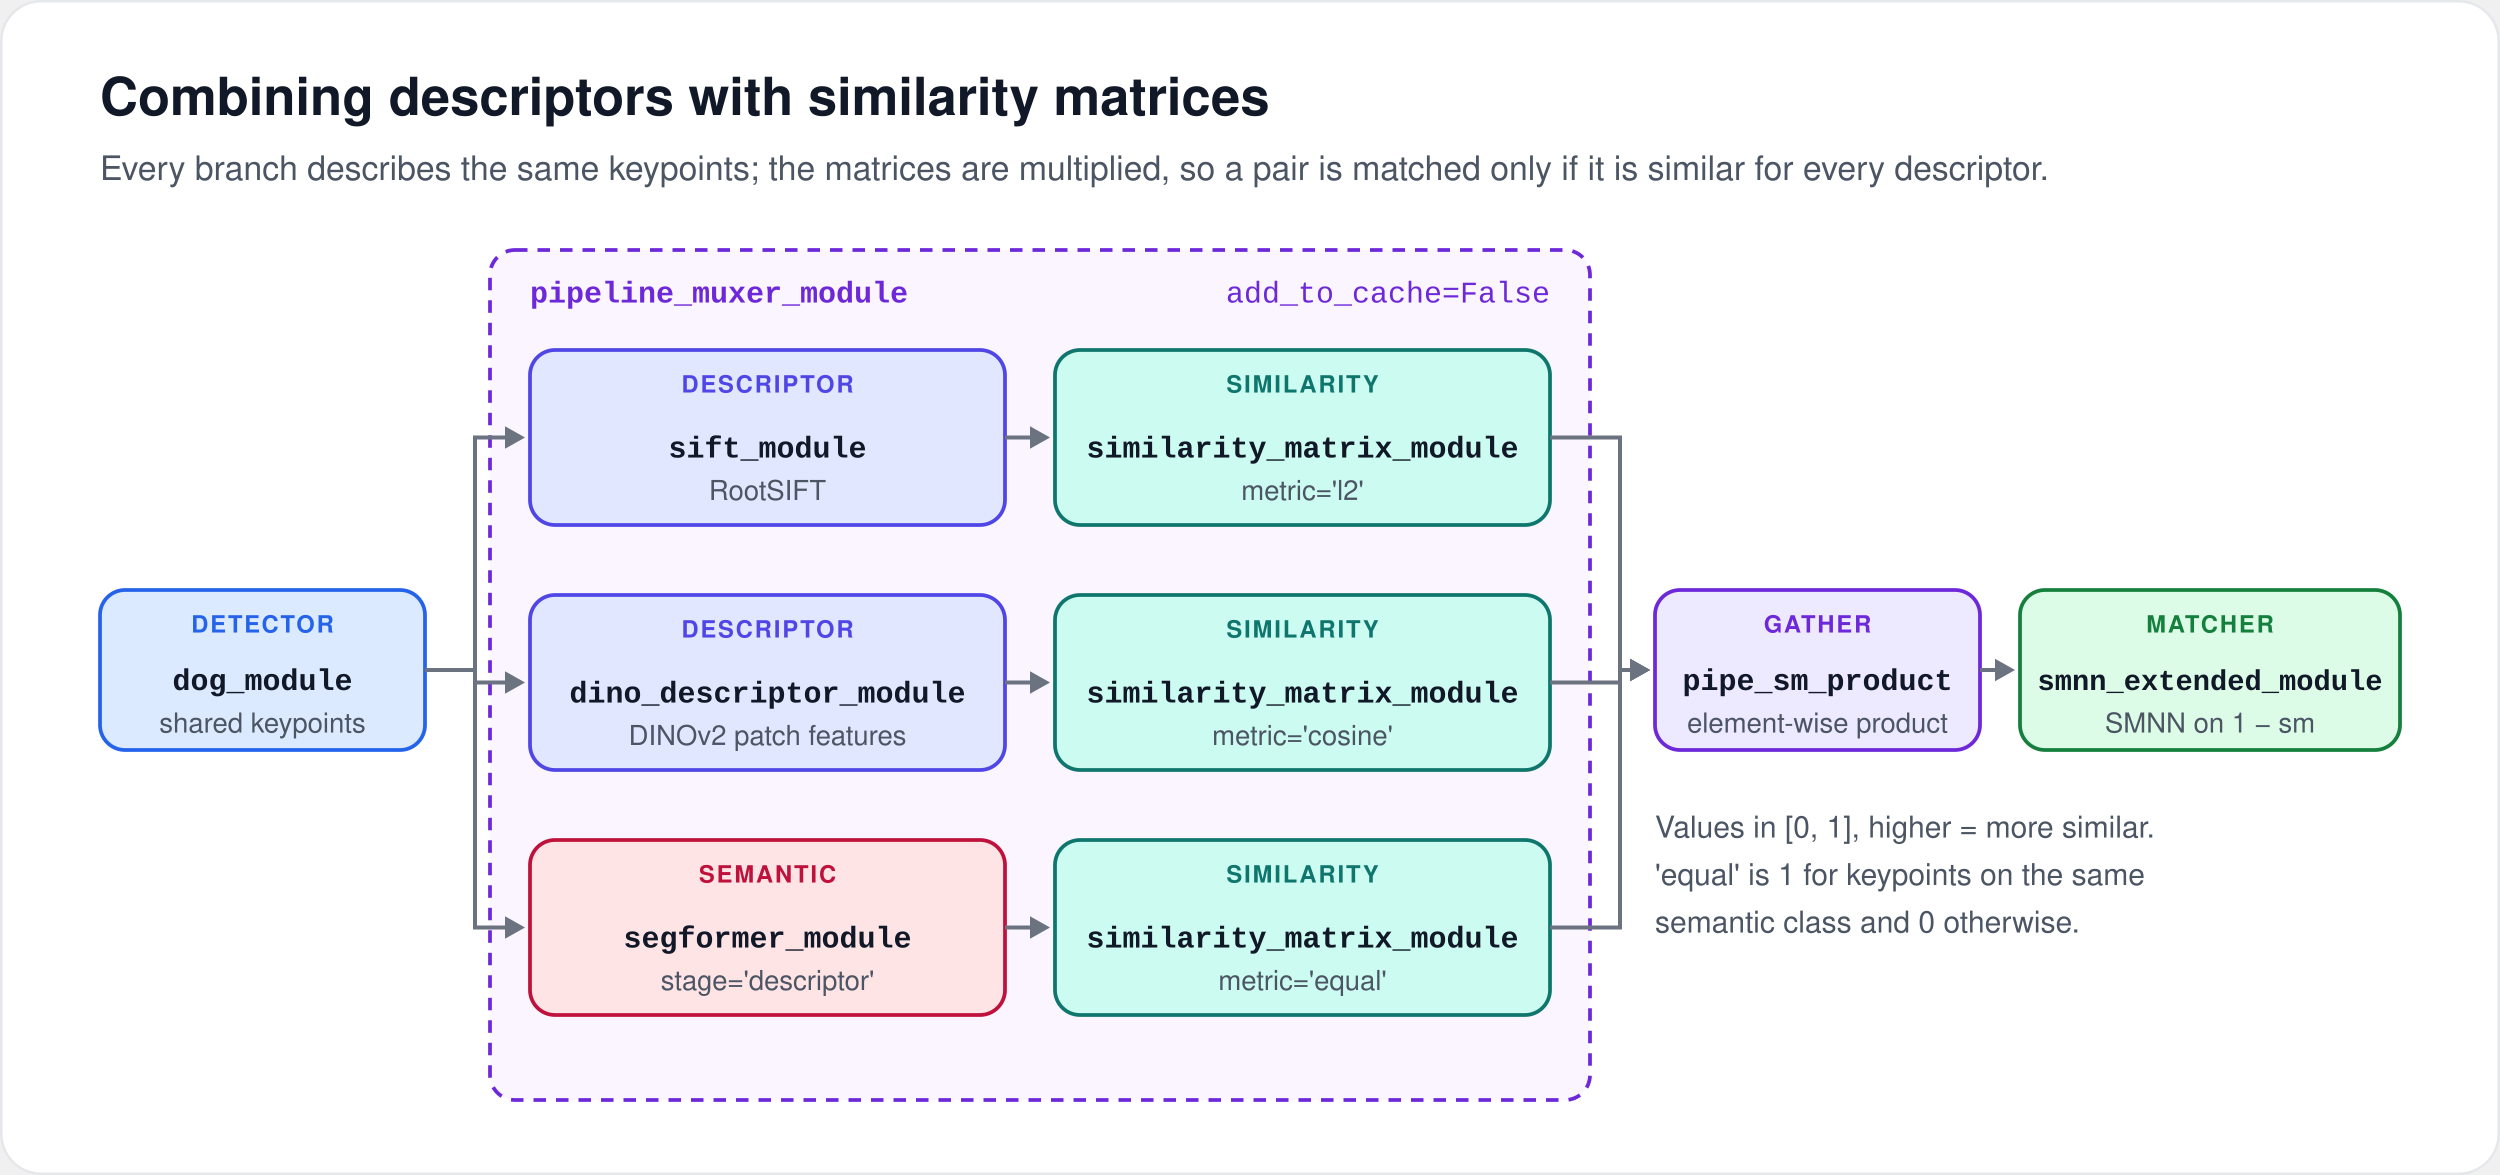
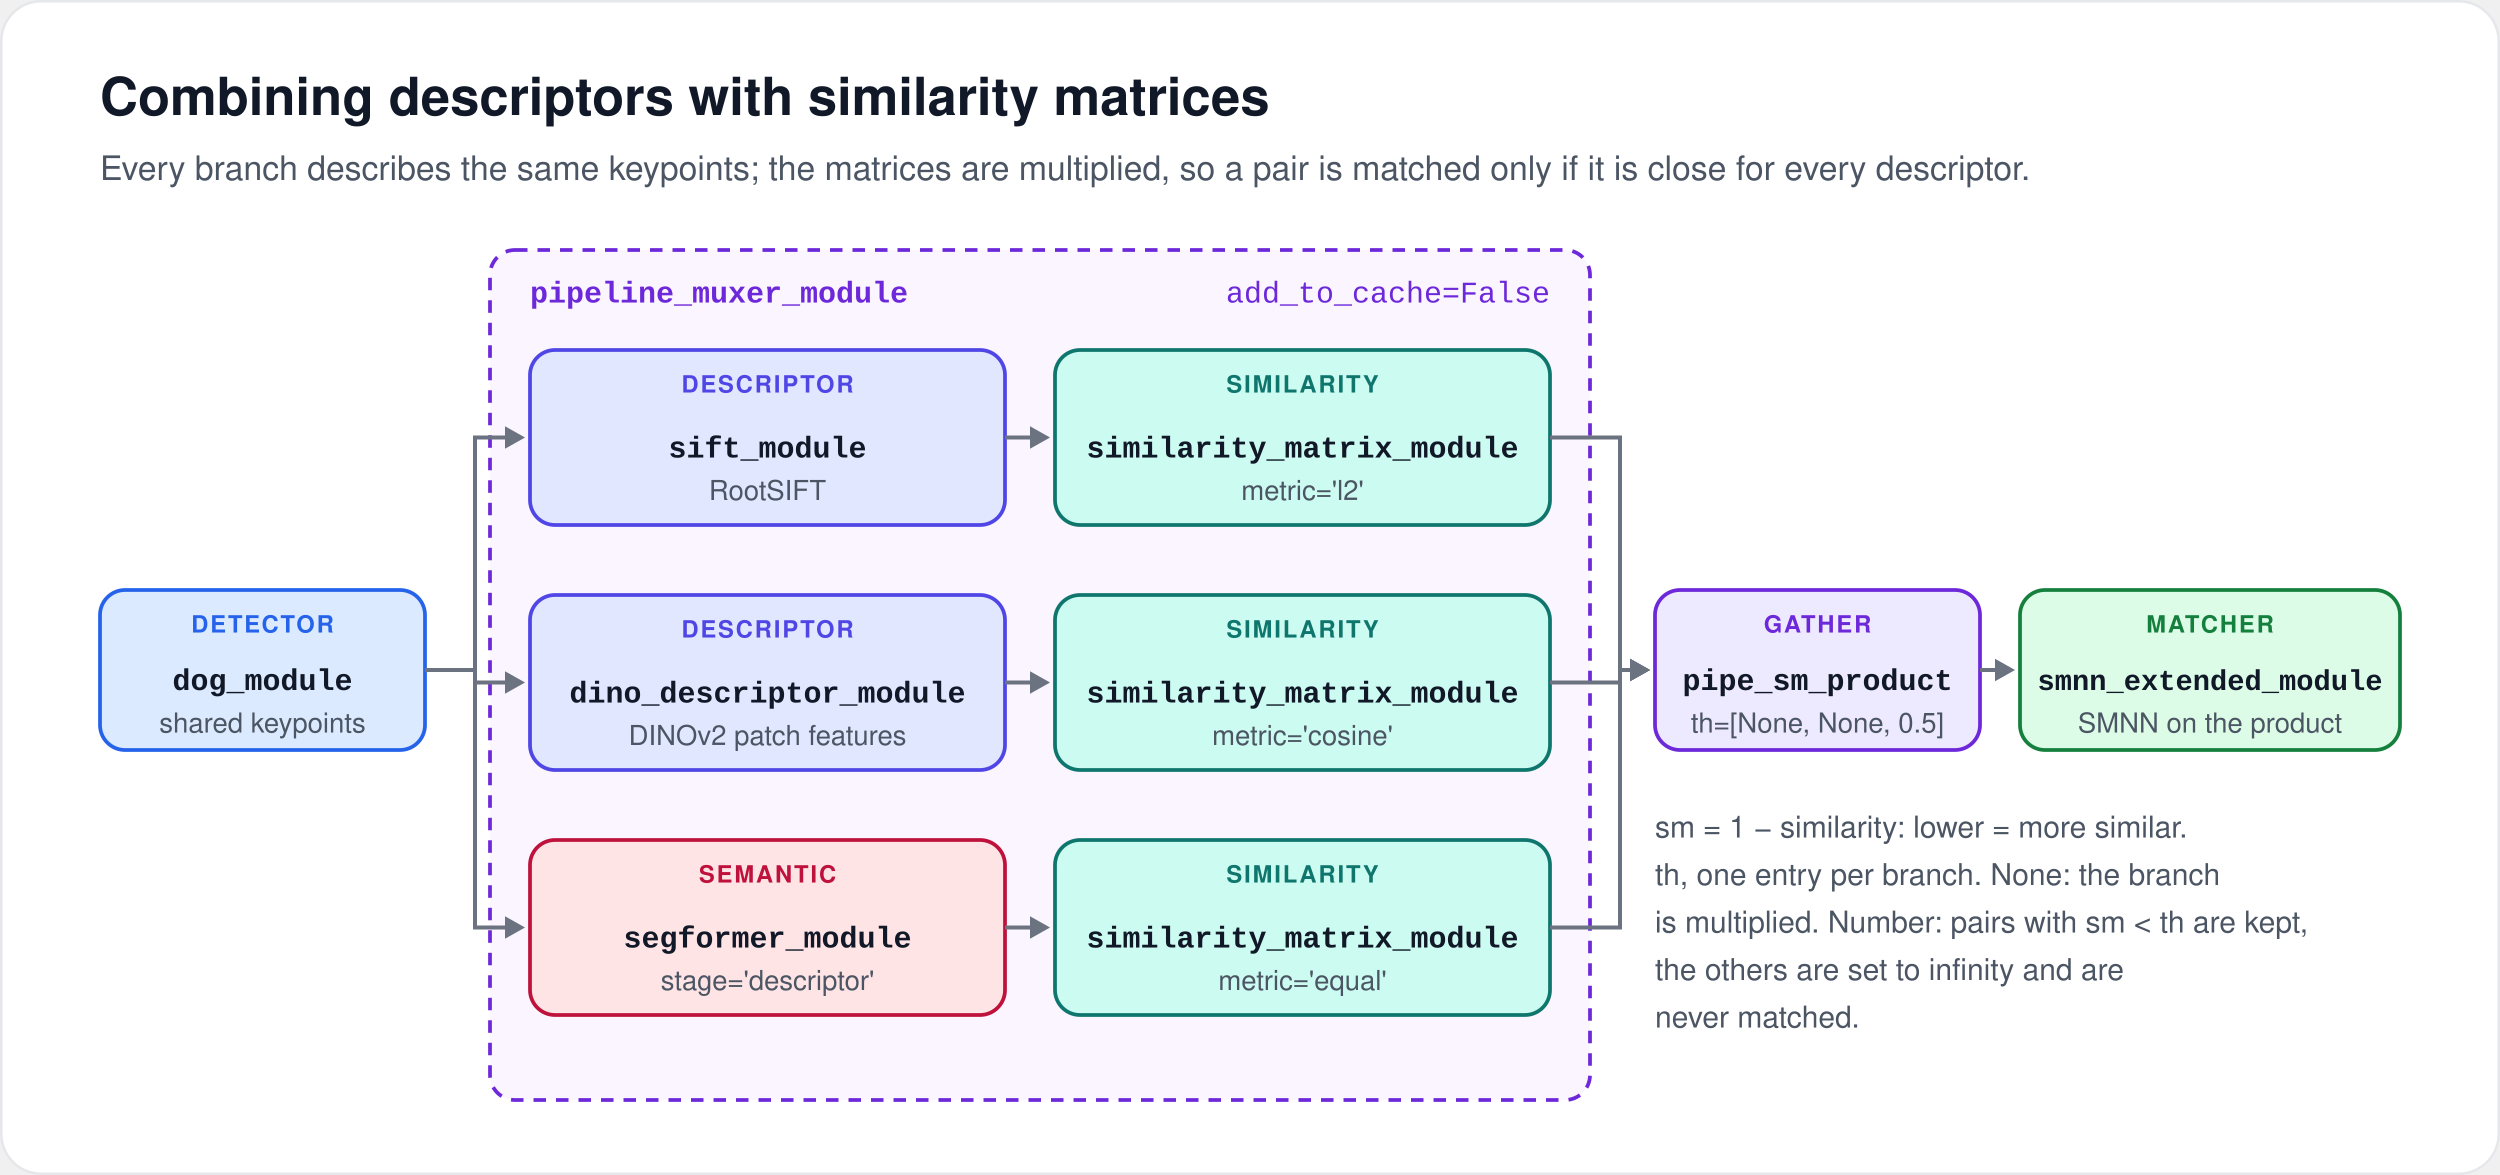
<svg xmlns="http://www.w3.org/2000/svg" width="1000" height="470" viewBox="0 0 1000 470">
  <rect x="0.5" y="0.5" width="999" height="469" rx="16" fill="#FFFFFF" stroke="#E5E7EB" />
  <text x="40" y="46" font-family="-apple-system, 'Segoe UI', Helvetica, Arial, sans-serif" font-size="21" font-weight="600" fill="#111827" text-anchor="start">Combining descriptors with similarity matrices</text>
-   <text x="40" y="72" font-family="-apple-system, 'Segoe UI', Helvetica, Arial, sans-serif" font-size="13.5" font-weight="normal" fill="#4B5563" text-anchor="start">Every branch describes the same keypoints; the matrices are multiplied, so a pair is matched only if it is similar for every descriptor.</text>
+   <text x="40" y="72" font-family="-apple-system, 'Segoe UI', Helvetica, Arial, sans-serif" font-size="13.5" font-weight="normal" fill="#4B5563" text-anchor="start">Every branch describes the same keypoints; the matrices are multiplied, so a pair is matched only if it is close for every descriptor.</text>
  <rect x="40" y="236" width="130" height="64" rx="10" fill="#DBEAFE" stroke="#2563EB" stroke-width="1.5" />
  <text x="105.0" y="253" font-family="-apple-system, 'Segoe UI', Helvetica, Arial, sans-serif" font-size="9.5" font-weight="700" fill="#2563EB" text-anchor="middle" letter-spacing="0.08em">DETECTOR</text>
  <text x="105.0" y="276.0" font-family="'SFMono-Regular', Menlo, Consolas, 'Liberation Mono', monospace" font-size="12" font-weight="600" fill="#111827" text-anchor="middle">dog_module</text>
  <text x="105.0" y="293.0" font-family="-apple-system, 'Segoe UI', Helvetica, Arial, sans-serif" font-size="11" font-weight="normal" fill="#4B5563" text-anchor="middle">shared keypoints</text>
  <rect x="196" y="100" width="440" height="340" rx="10" fill="#FAF5FF" stroke="#6D28D9" stroke-width="1.5" stroke-dasharray="5 4" />
  <text x="212" y="121" font-family="'SFMono-Regular', Menlo, Consolas, 'Liberation Mono', monospace" font-size="12" font-weight="600" fill="#6D28D9" text-anchor="start">pipeline_muxer_module</text>
  <text x="620" y="121" font-family="'SFMono-Regular', Menlo, Consolas, 'Liberation Mono', monospace" font-size="12" font-weight="normal" fill="#6D28D9" text-anchor="end">add_to_cache=False</text>
  <rect x="212" y="140" width="190" height="70" rx="10" fill="#E0E7FF" stroke="#4F46E5" stroke-width="1.5" />
  <text x="307.0" y="157" font-family="-apple-system, 'Segoe UI', Helvetica, Arial, sans-serif" font-size="9.5" font-weight="700" fill="#4F46E5" text-anchor="middle" letter-spacing="0.08em">DESCRIPTOR</text>
  <text x="307.0" y="183.0" font-family="'SFMono-Regular', Menlo, Consolas, 'Liberation Mono', monospace" font-size="12" font-weight="600" fill="#111827" text-anchor="middle">sift_module</text>
  <text x="307.0" y="200.0" font-family="-apple-system, 'Segoe UI', Helvetica, Arial, sans-serif" font-size="11" font-weight="normal" fill="#4B5563" text-anchor="middle">RootSIFT</text>
  <rect x="422" y="140" width="198" height="70" rx="10" fill="#CCFBF1" stroke="#0F766E" stroke-width="1.5" />
  <text x="521.0" y="157" font-family="-apple-system, 'Segoe UI', Helvetica, Arial, sans-serif" font-size="9.5" font-weight="700" fill="#0F766E" text-anchor="middle" letter-spacing="0.08em">SIMILARITY</text>
  <text x="521.0" y="183.0" font-family="'SFMono-Regular', Menlo, Consolas, 'Liberation Mono', monospace" font-size="12" font-weight="600" fill="#111827" text-anchor="middle">similarity_matrix_module</text>
  <text x="521.0" y="200.0" font-family="-apple-system, 'Segoe UI', Helvetica, Arial, sans-serif" font-size="11" font-weight="normal" fill="#4B5563" text-anchor="middle">metric='l2'</text>
  <path d="M 402.0 175.0 L 412.0 175.0" fill="none" stroke="#6B7280" stroke-width="1.6" />
  <polygon points="420.0,175.0 412.0,179.5 412.0,170.5" fill="#6B7280" />
  <path d="M 170.0 268.0 L 190.0 268.0 L 190.0 175.0 L 202.0 175.0" fill="none" stroke="#6B7280" stroke-width="1.6" />
  <polygon points="210.0,175.0 202.0,179.5 202.0,170.5" fill="#6B7280" />
  <path d="M 620.0 175.0 L 648.0 175.0 L 648.0 268.0 L 652.0 268.0" fill="none" stroke="#6B7280" stroke-width="1.6" />
  <polygon points="660.0,268.0 652.0,272.5 652.0,263.5" fill="#6B7280" />
  <rect x="212" y="238" width="190" height="70" rx="10" fill="#E0E7FF" stroke="#4F46E5" stroke-width="1.5" />
  <text x="307.0" y="255" font-family="-apple-system, 'Segoe UI', Helvetica, Arial, sans-serif" font-size="9.5" font-weight="700" fill="#4F46E5" text-anchor="middle" letter-spacing="0.08em">DESCRIPTOR</text>
  <text x="307.0" y="281.0" font-family="'SFMono-Regular', Menlo, Consolas, 'Liberation Mono', monospace" font-size="12" font-weight="600" fill="#111827" text-anchor="middle">dino_descriptor_module</text>
  <text x="307.0" y="298.0" font-family="-apple-system, 'Segoe UI', Helvetica, Arial, sans-serif" font-size="11" font-weight="normal" fill="#4B5563" text-anchor="middle">DINOv2 patch features</text>
  <rect x="422" y="238" width="198" height="70" rx="10" fill="#CCFBF1" stroke="#0F766E" stroke-width="1.5" />
  <text x="521.0" y="255" font-family="-apple-system, 'Segoe UI', Helvetica, Arial, sans-serif" font-size="9.5" font-weight="700" fill="#0F766E" text-anchor="middle" letter-spacing="0.08em">SIMILARITY</text>
  <text x="521.0" y="281.0" font-family="'SFMono-Regular', Menlo, Consolas, 'Liberation Mono', monospace" font-size="12" font-weight="600" fill="#111827" text-anchor="middle">similarity_matrix_module</text>
  <text x="521.0" y="298.0" font-family="-apple-system, 'Segoe UI', Helvetica, Arial, sans-serif" font-size="11" font-weight="normal" fill="#4B5563" text-anchor="middle">metric='cosine'</text>
  <path d="M 402.0 273.0 L 412.0 273.0" fill="none" stroke="#6B7280" stroke-width="1.6" />
  <polygon points="420.0,273.0 412.0,277.5 412.0,268.5" fill="#6B7280" />
  <path d="M 170.0 268.0 L 190.0 268.0 L 190.0 273.0 L 202.0 273.0" fill="none" stroke="#6B7280" stroke-width="1.6" />
  <polygon points="210.0,273.0 202.0,277.5 202.0,268.5" fill="#6B7280" />
  <path d="M 620.0 273.0 L 648.0 273.0 L 648.0 268.0 L 652.0 268.0" fill="none" stroke="#6B7280" stroke-width="1.6" />
  <polygon points="660.0,268.0 652.0,272.5 652.0,263.5" fill="#6B7280" />
  <rect x="212" y="336" width="190" height="70" rx="10" fill="#FFE4E6" stroke="#BE123C" stroke-width="1.5" />
  <text x="307.0" y="353" font-family="-apple-system, 'Segoe UI', Helvetica, Arial, sans-serif" font-size="9.5" font-weight="700" fill="#BE123C" text-anchor="middle" letter-spacing="0.08em">SEMANTIC</text>
  <text x="307.0" y="379.0" font-family="'SFMono-Regular', Menlo, Consolas, 'Liberation Mono', monospace" font-size="12" font-weight="600" fill="#111827" text-anchor="middle">segformer_module</text>
  <text x="307.0" y="396.0" font-family="-apple-system, 'Segoe UI', Helvetica, Arial, sans-serif" font-size="11" font-weight="normal" fill="#4B5563" text-anchor="middle">stage='descriptor'</text>
  <rect x="422" y="336" width="198" height="70" rx="10" fill="#CCFBF1" stroke="#0F766E" stroke-width="1.5" />
  <text x="521.0" y="353" font-family="-apple-system, 'Segoe UI', Helvetica, Arial, sans-serif" font-size="9.5" font-weight="700" fill="#0F766E" text-anchor="middle" letter-spacing="0.08em">SIMILARITY</text>
  <text x="521.0" y="379.0" font-family="'SFMono-Regular', Menlo, Consolas, 'Liberation Mono', monospace" font-size="12" font-weight="600" fill="#111827" text-anchor="middle">similarity_matrix_module</text>
  <text x="521.0" y="396.0" font-family="-apple-system, 'Segoe UI', Helvetica, Arial, sans-serif" font-size="11" font-weight="normal" fill="#4B5563" text-anchor="middle">metric='equal'</text>
  <path d="M 402.0 371.0 L 412.0 371.0" fill="none" stroke="#6B7280" stroke-width="1.6" />
  <polygon points="420.0,371.0 412.0,375.5 412.0,366.5" fill="#6B7280" />
  <path d="M 170.0 268.0 L 190.0 268.0 L 190.0 371.0 L 202.0 371.0" fill="none" stroke="#6B7280" stroke-width="1.6" />
  <polygon points="210.0,371.0 202.0,375.5 202.0,366.5" fill="#6B7280" />
  <path d="M 620.0 371.0 L 648.0 371.0 L 648.0 268.0 L 652.0 268.0" fill="none" stroke="#6B7280" stroke-width="1.6" />
  <polygon points="660.0,268.0 652.0,272.5 652.0,263.5" fill="#6B7280" />
  <rect x="662" y="236" width="130" height="64" rx="10" fill="#EDE9FE" stroke="#6D28D9" stroke-width="1.5" />
  <text x="727.0" y="253" font-family="-apple-system, 'Segoe UI', Helvetica, Arial, sans-serif" font-size="9.5" font-weight="700" fill="#6D28D9" text-anchor="middle" letter-spacing="0.08em">GATHER</text>
  <text x="727.0" y="276.0" font-family="'SFMono-Regular', Menlo, Consolas, 'Liberation Mono', monospace" font-size="12" font-weight="600" fill="#111827" text-anchor="middle">pipe_sm_product</text>
-   <text x="727.0" y="293.0" font-family="-apple-system, 'Segoe UI', Helvetica, Arial, sans-serif" font-size="11" font-weight="normal" fill="#4B5563" text-anchor="middle">element-wise product</text>
+   <text x="727.0" y="293.0" font-family="-apple-system, 'Segoe UI', Helvetica, Arial, sans-serif" font-size="11" font-weight="normal" fill="#4B5563" text-anchor="middle">th=[None, None, 0.5]</text>
  <path d="M 792.0 268.0 L 798.0 268.0" fill="none" stroke="#6B7280" stroke-width="1.6" />
  <polygon points="806.0,268.0 798.0,272.5 798.0,263.5" fill="#6B7280" />
  <rect x="808" y="236" width="152" height="64" rx="10" fill="#DCFCE7" stroke="#15803D" stroke-width="1.5" />
  <text x="884.0" y="253" font-family="-apple-system, 'Segoe UI', Helvetica, Arial, sans-serif" font-size="9.5" font-weight="700" fill="#15803D" text-anchor="middle" letter-spacing="0.08em">MATCHER</text>
  <text x="884.0" y="276.0" font-family="'SFMono-Regular', Menlo, Consolas, 'Liberation Mono', monospace" font-size="11.5" font-weight="600" fill="#111827" text-anchor="middle">smnn_extended_module</text>
-   <text x="884.0" y="293.0" font-family="-apple-system, 'Segoe UI', Helvetica, Arial, sans-serif" font-size="11" font-weight="normal" fill="#4B5563" text-anchor="middle">SMNN on 1 − sm</text>
-   <text x="662" y="335" font-family="-apple-system, 'Segoe UI', Helvetica, Arial, sans-serif" font-size="12" font-weight="normal" fill="#4B5563" text-anchor="start">Values in [0, 1], higher = more similar.</text>
-   <text x="662" y="354" font-family="-apple-system, 'Segoe UI', Helvetica, Arial, sans-serif" font-size="12" font-weight="normal" fill="#4B5563" text-anchor="start">'equal' is 1 for keypoints on the same</text>
-   <text x="662" y="373" font-family="-apple-system, 'Segoe UI', Helvetica, Arial, sans-serif" font-size="12" font-weight="normal" fill="#4B5563" text-anchor="start">semantic class and 0 otherwise.</text>
+   <text x="884.0" y="293.0" font-family="-apple-system, 'Segoe UI', Helvetica, Arial, sans-serif" font-size="11" font-weight="normal" fill="#4B5563" text-anchor="middle">SMNN on the product</text>
+   <text x="662" y="335" font-family="-apple-system, 'Segoe UI', Helvetica, Arial, sans-serif" font-size="12" font-weight="normal" fill="#4B5563" text-anchor="start">sm = 1 − similarity: lower = more similar.</text>
+   <text x="662" y="354" font-family="-apple-system, 'Segoe UI', Helvetica, Arial, sans-serif" font-size="12" font-weight="normal" fill="#4B5563" text-anchor="start">th, one entry per branch. None: the branch</text>
+   <text x="662" y="373" font-family="-apple-system, 'Segoe UI', Helvetica, Arial, sans-serif" font-size="12" font-weight="normal" fill="#4B5563" text-anchor="start">is multiplied. Number: pairs with sm &lt; th are kept,</text>
+   <text x="662" y="392" font-family="-apple-system, 'Segoe UI', Helvetica, Arial, sans-serif" font-size="12" font-weight="normal" fill="#4B5563" text-anchor="start">the others are set to infinity and are</text>
+   <text x="662" y="411" font-family="-apple-system, 'Segoe UI', Helvetica, Arial, sans-serif" font-size="12" font-weight="normal" fill="#4B5563" text-anchor="start">never matched.</text>
</svg>
